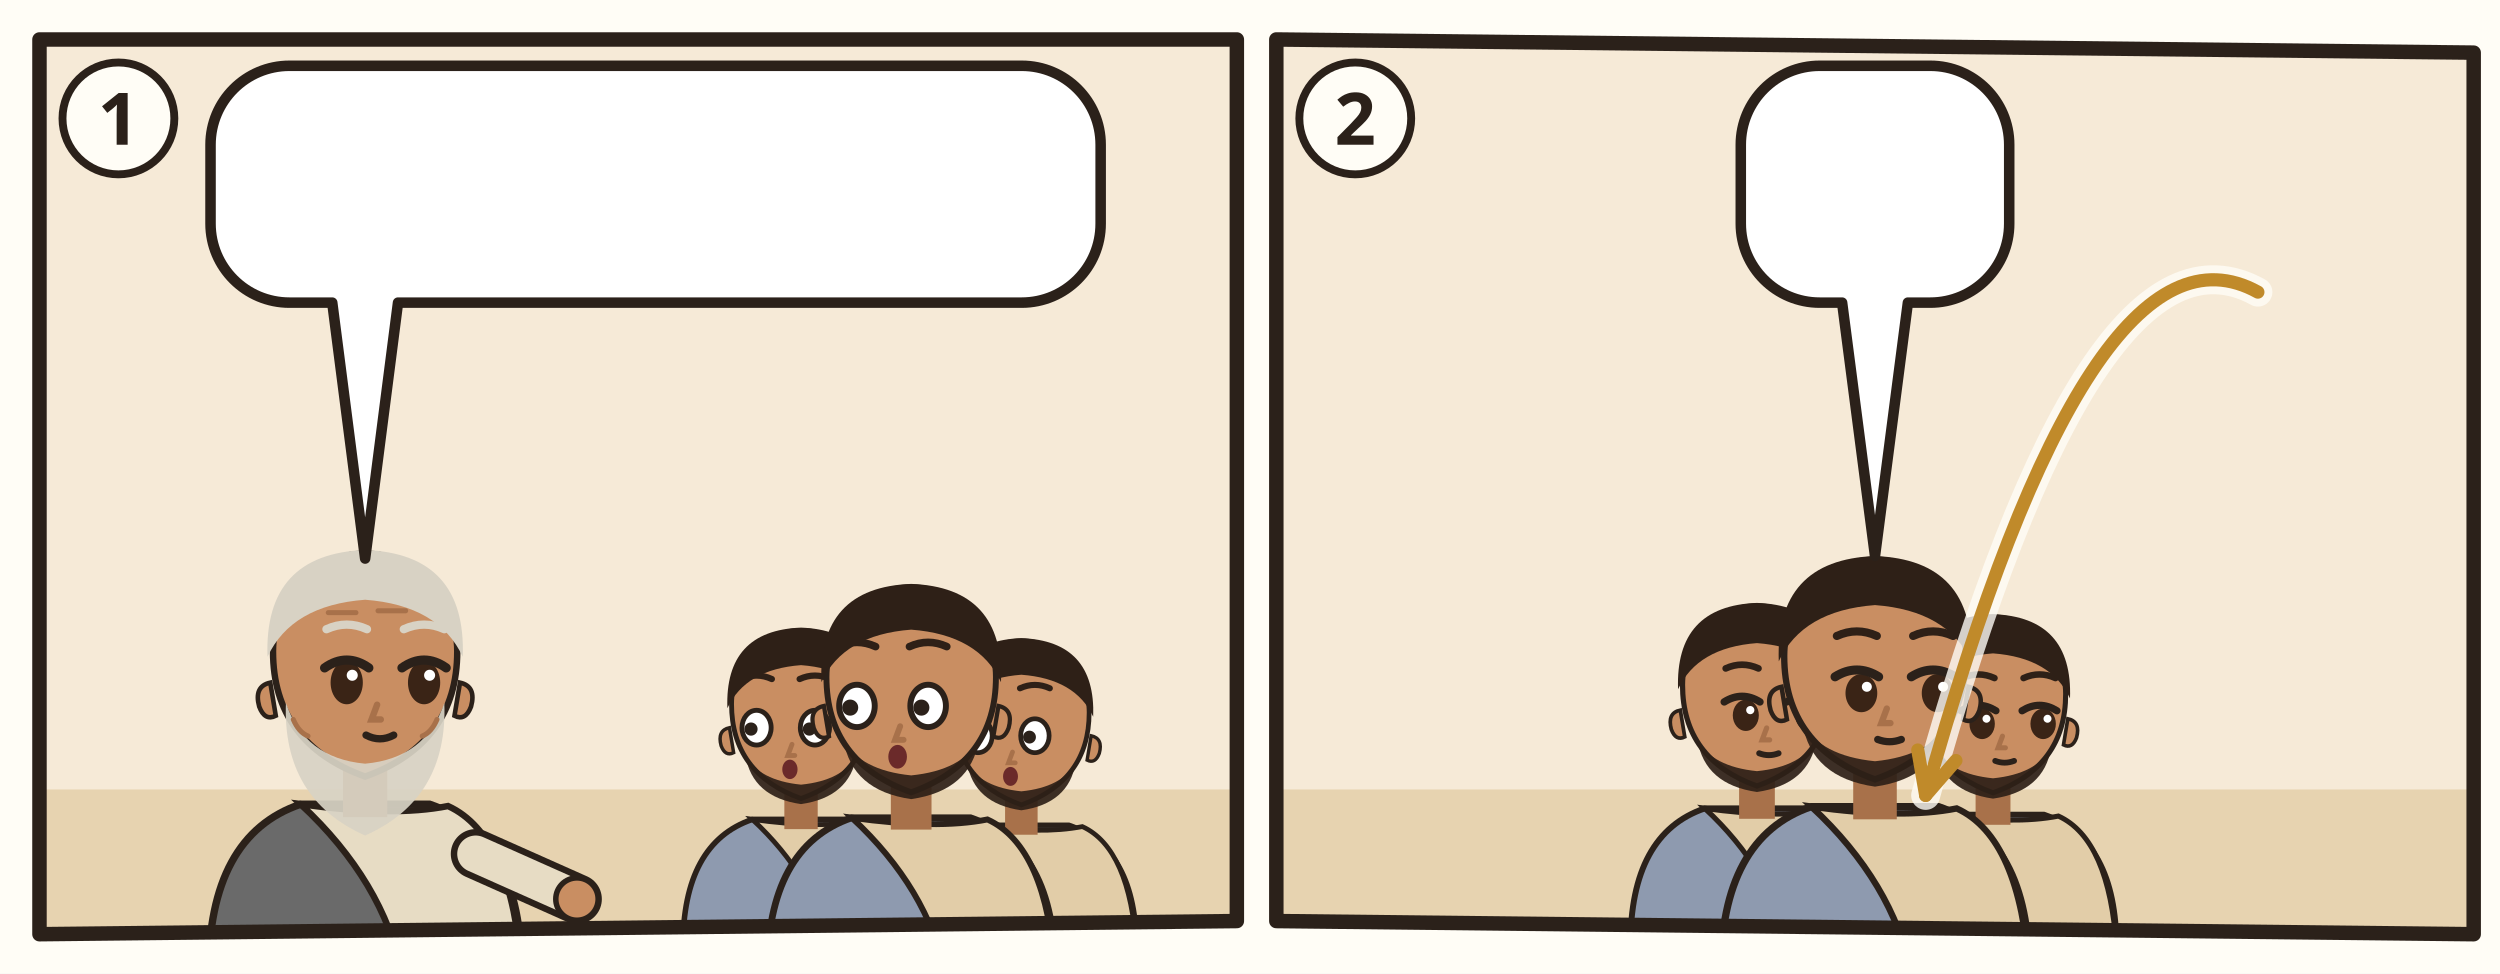
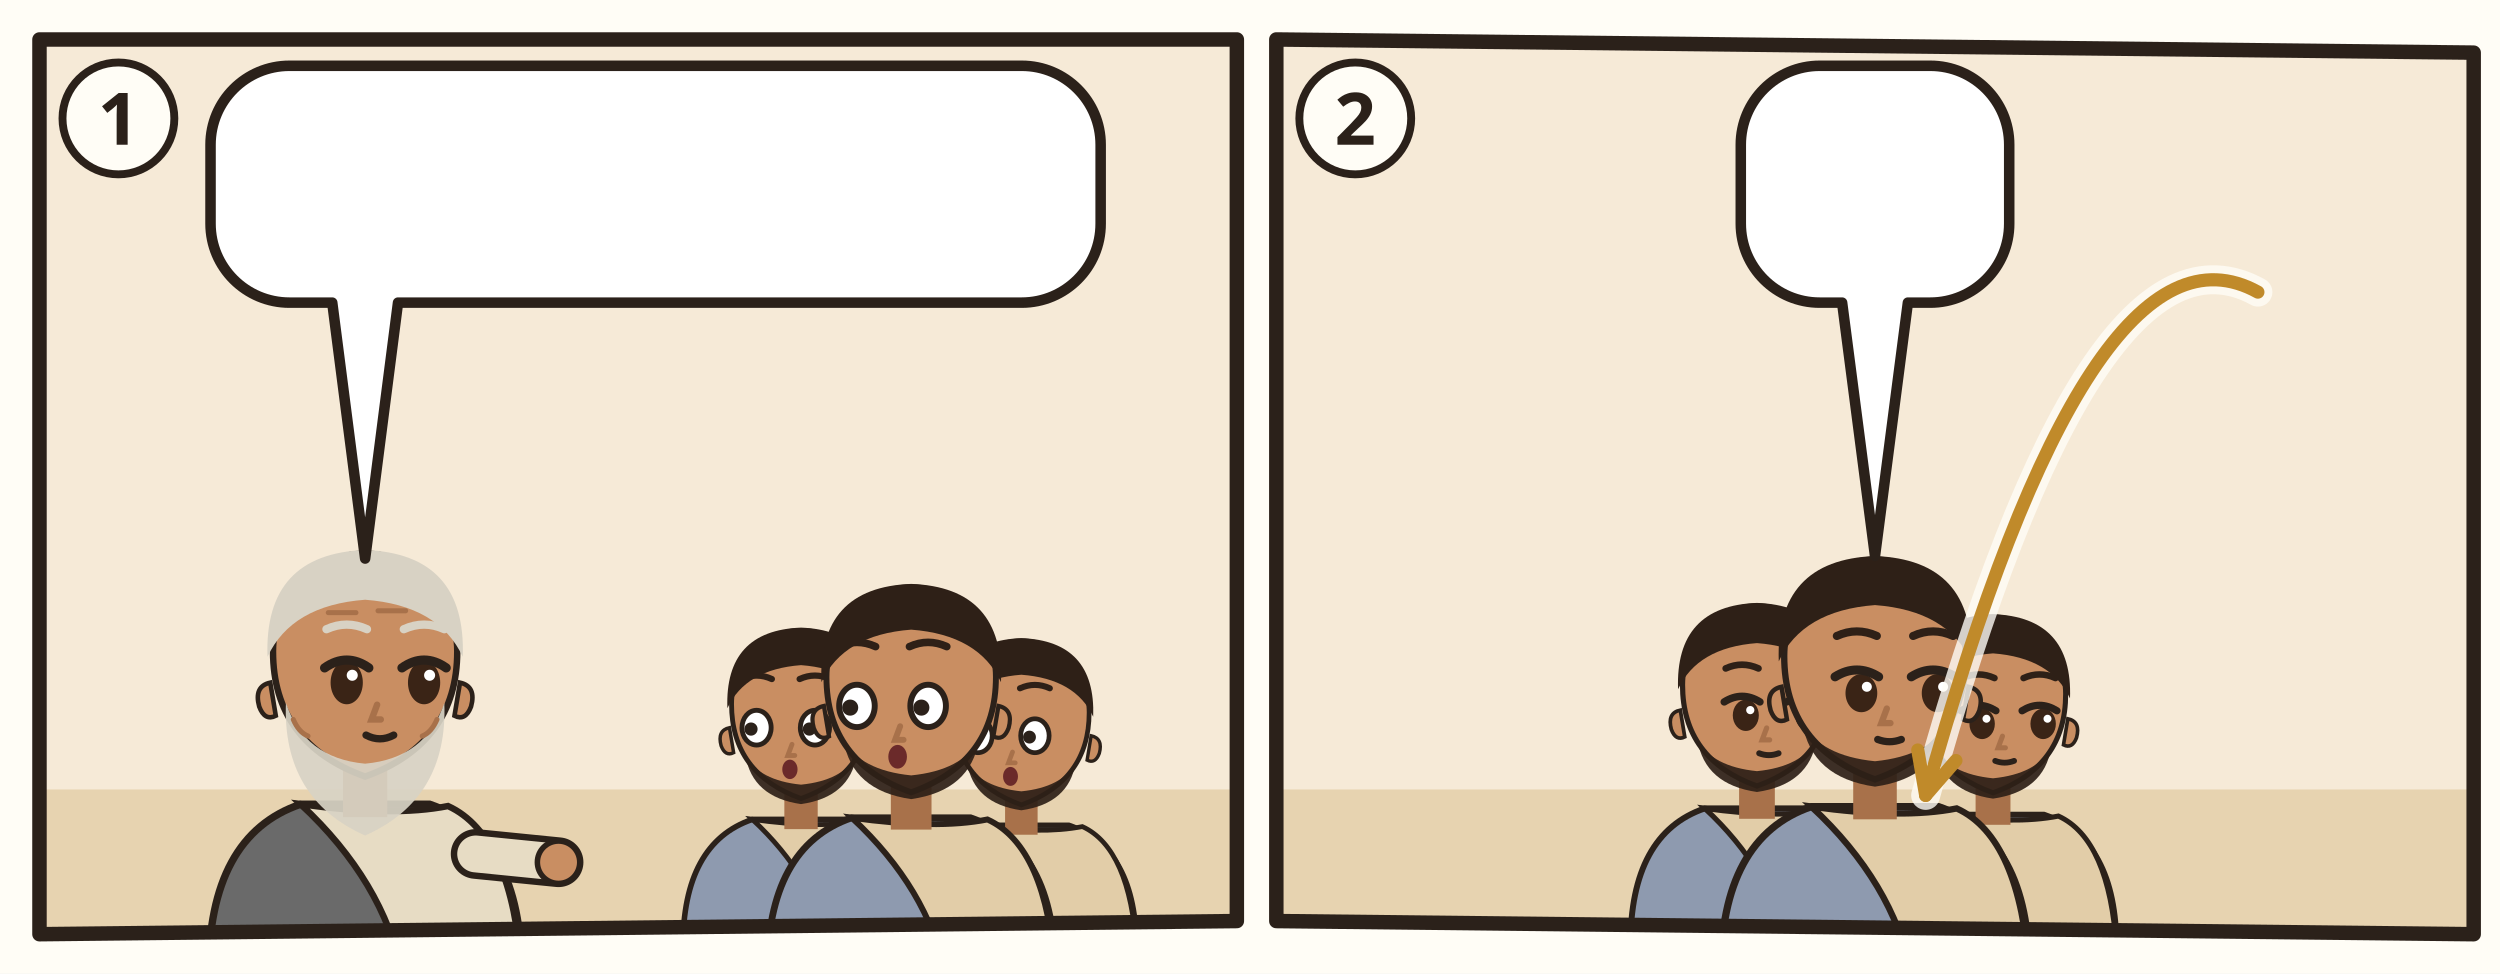
<svg xmlns="http://www.w3.org/2000/svg" viewBox="0 0 380 148">
  <rect width="380" height="148" fill="#FFFDF6" />
  <g transform="translate(4 4)">
    <clipPath id="an-cp-1jn-001-1">
      <polygon points="2,2 184,2 184,136 2,138" />
    </clipPath>
    <g clip-path="url(#an-cp-1jn-001-1)">
      <polygon points="2,2 184,2 184,136 2,138" fill="#F6EAD7" />
      <path d="M0 116h186v24H0z" fill="#E7D3B0" />
      <g transform="translate(51.5 96.4) scale(1.4)">
        <path d="M-17 34Q-17 19-7 15.6L7 15.6Q17 19 17 34z" fill="#6A6A6A" stroke="#2B211A" stroke-width=".8" />
        <path d="M-7 15.6Q3 17 9 15.8Q16 19 17 34L4 34Q2 24-7 15.6z" fill="#E7DCC4" stroke="#2B211A" stroke-width=".7" />
-         <path d="M12 21L23.0 25.9" stroke="#2B211A" stroke-width="5.4" stroke-linecap="round" />
-         <path d="M12 21L23.0 25.9" stroke="#E7DCC4" stroke-width="4" stroke-linecap="round" />
-         <circle cx="23.0" cy="25.9" r="2.3" fill="#C98E62" stroke="#2B211A" stroke-width=".6" />
+         <path d="M12 21L21.0 21.9" stroke="#2B211A" stroke-width="5.4" stroke-linecap="round" />
+         <path d="M12 21L21.0 21.9" stroke="#E7DCC4" stroke-width="4" stroke-linecap="round" />
+         <circle cx="21.0" cy="21.9" r="2.3" fill="#C98E62" stroke="#2B211A" stroke-width=".6" />
        <path d="M-2.4 11h4.8v6h-4.8z" fill="#A8714A" />
        <path d="M-10 -1Q-10 9 0 12.6Q10 9 10 -1A10 10.6 0 0 0 -10 -1z" fill="#C98E62" stroke="#2B211A" stroke-width=".7" />
        <path d="M10.3 2.4q1.8.4 1.2 2.6-.6 1.6-1.8 1z M-10.3 2.4q-1.8.4-1.2 2.6.6 1.6 1.8 1z" fill="#C98E62" stroke="#2B211A" stroke-width=".5" />
        <path d="M-8.6 4.6Q-9 15 0 19Q9 15 8.6 4.6Q6.6 10.6 0 11.2Q-6.6 10.6-8.6 4.6z" fill="#D8D2C4" opacity=".92" />
        <ellipse cx="-2.0" cy="2.4" rx="1.75" ry="2.35" fill="#3A2416" />
        <path d="M-4.4 0.8Q-2.0 -0.9 0.4 0.8" fill="none" stroke="#2B211A" stroke-width="1" stroke-linecap="round" />
        <circle cx="-1.4" cy="1.6" r=".6" fill="#FFF" />
        <ellipse cx="6.4" cy="2.4" rx="1.75" ry="2.35" fill="#3A2416" />
        <path d="M4.0 0.8Q6.4 -0.9 8.8 0.8" fill="none" stroke="#2B211A" stroke-width="1" stroke-linecap="round" />
        <circle cx="7.0" cy="1.6" r=".6" fill="#FFF" />
        <path d="M-4.2 -3.4Q-2.0 -4.4 0.2 -3.4M4.2 -3.4Q6.4 -4.4 8.6 -3.4" fill="none" stroke="#D8D2C4" stroke-width=".9" stroke-linecap="round" />
        <path d="M1.3 4.8l-.6 1.6h1" fill="none" stroke="#A8714A" stroke-width=".7" stroke-linecap="round" />
        <path d="M0.1 8.1Q1.6 8.9 3.1 8.1" fill="none" stroke="#2B211A" stroke-width=".8" stroke-linecap="round" />
        <path d="M-10.6-.4Q-11-11.6 0-12Q11-11.6 10.6-.4Q8-6 0-6.6Q-8-6-10.6-.4z" fill="#D8D2C4" />
        <path d="M-4-5.2h3M1.4-5.4h3M-7.8 6.4q.6 1.4 1.6 1.8M7.8 6.4q-.6 1.4-1.6 1.8" stroke="#A8714A" stroke-width=".55" stroke-linecap="round" fill="none" />
        <use href="#an-a-feder" x="-4" y="18" width="16" height="12" />
      </g>
      <g transform="translate(117.756 104.072) scale(1.05616)">
        <path d="M-17 34Q-17 19-7 15.6L7 15.6Q17 19 17 34z" fill="#8E9AAF" stroke="#2B211A" stroke-width=".8" />
        <path d="M-7 15.6Q3 17 9 15.8Q16 19 17 34L4 34Q2 24-7 15.6z" fill="#E2CDA8" stroke="#2B211A" stroke-width=".7" />
        <path d="M-2.4 11h4.8v6h-4.8z" fill="#A8714A" />
        <path d="M-10 -1Q-10 9 0 12.6Q10 9 10 -1A10 10.6 0 0 0 -10 -1z" fill="#C98E62" stroke="#2B211A" stroke-width=".7" />
        <path d="M10.3 2.4q1.8.4 1.2 2.6-.6 1.6-1.8 1z M-10.3 2.4q-1.8.4-1.2 2.6.6 1.6 1.8 1z" fill="#C98E62" stroke="#2B211A" stroke-width=".5" />
        <path d="M-8 6.4Q-7 12.4 0 13.4Q7 12.4 8 6.4Q6 10 0 10.6Q-6 10-8 6.4z" fill="#2E2017" opacity=".92" />
        <ellipse cx="-6.4" cy="2.4" rx="2.1" ry="2.5" fill="#FFF" stroke="#2B211A" stroke-width=".7" />
        <circle cx="-7.2" cy="2.6" r=".95" fill="#2B211A" />
        <ellipse cx="2.0" cy="2.4" rx="2.1" ry="2.5" fill="#FFF" stroke="#2B211A" stroke-width=".7" />
        <circle cx="1.2" cy="2.6" r=".95" fill="#2B211A" />
        <path d="M-8.6 -4.6Q-6.4 -5.6 -4.2 -4.6M-0.2 -4.6Q2.0 -5.6 4.2 -4.6" fill="none" stroke="#2E2017" stroke-width=".9" stroke-linecap="round" />
        <path d="M-1.3 4.8l-.6 1.6h1" fill="none" stroke="#A8714A" stroke-width=".7" stroke-linecap="round" />
        <ellipse cx="-1.6" cy="8.4" rx="1.1" ry="1.4" fill="#6B2A2A" />
        <path d="M-10.6-.4Q-11-11.6 0-12Q11-11.6 10.6-.4Q8-6 0-6.6Q-8-6-10.6-.4z" fill="#2E2017" />
      </g>
      <g transform="translate(151.244 105.36) scale(1.0304)">
        <path d="M-17 34Q-17 19-7 15.6L7 15.6Q17 19 17 34z" fill="#8E9AAF" stroke="#2B211A" stroke-width=".8" />
        <path d="M-7 15.6Q3 17 9 15.8Q16 19 17 34L4 34Q2 24-7 15.6z" fill="#E2CDA8" stroke="#2B211A" stroke-width=".7" />
        <path d="M-2.4 11h4.8v6h-4.8z" fill="#A8714A" />
        <path d="M-10 -1Q-10 9 0 12.6Q10 9 10 -1A10 10.6 0 0 0 -10 -1z" fill="#C98E62" stroke="#2B211A" stroke-width=".7" />
        <path d="M10.3 2.4q1.8.4 1.2 2.6-.6 1.6-1.8 1z M-10.3 2.4q-1.8.4-1.2 2.6.6 1.6 1.8 1z" fill="#C98E62" stroke="#2B211A" stroke-width=".5" />
        <path d="M-8 6.4Q-7 12.4 0 13.4Q7 12.4 8 6.4Q6 10 0 10.6Q-6 10-8 6.4z" fill="#2E2017" opacity=".92" />
        <ellipse cx="-6.4" cy="2.4" rx="2.1" ry="2.5" fill="#FFF" stroke="#2B211A" stroke-width=".7" />
        <circle cx="-7.2" cy="2.6" r=".95" fill="#2B211A" />
        <ellipse cx="2.0" cy="2.4" rx="2.1" ry="2.5" fill="#FFF" stroke="#2B211A" stroke-width=".7" />
        <circle cx="1.2" cy="2.6" r=".95" fill="#2B211A" />
        <path d="M-8.6 -4.6Q-6.4 -5.6 -4.2 -4.6M-0.2 -4.6Q2.0 -5.6 4.2 -4.6" fill="none" stroke="#2E2017" stroke-width=".9" stroke-linecap="round" />
        <path d="M-1.3 4.8l-.6 1.6h1" fill="none" stroke="#A8714A" stroke-width=".7" stroke-linecap="round" />
        <ellipse cx="-1.6" cy="8.4" rx="1.1" ry="1.4" fill="#6B2A2A" />
        <path d="M-10.6-.4Q-11-11.6 0-12Q11-11.6 10.6-.4Q8-6 0-6.6Q-8-6-10.6-.4z" fill="#2E2017" />
      </g>
      <g transform="translate(134.5 100.208) scale(1.288)">
        <path d="M-17 34Q-17 19-7 15.6L7 15.6Q17 19 17 34z" fill="#8E9AAF" stroke="#2B211A" stroke-width=".8" />
        <path d="M-7 15.6Q3 17 9 15.8Q16 19 17 34L4 34Q2 24-7 15.6z" fill="#E2CDA8" stroke="#2B211A" stroke-width=".7" />
        <path d="M-2.4 11h4.8v6h-4.8z" fill="#A8714A" />
        <path d="M-10 -1Q-10 9 0 12.6Q10 9 10 -1A10 10.6 0 0 0 -10 -1z" fill="#C98E62" stroke="#2B211A" stroke-width=".7" />
        <path d="M10.3 2.4q1.8.4 1.2 2.6-.6 1.6-1.8 1z M-10.3 2.4q-1.8.4-1.2 2.6.6 1.6 1.8 1z" fill="#C98E62" stroke="#2B211A" stroke-width=".5" />
        <path d="M-8 6.4Q-7 12.4 0 13.4Q7 12.4 8 6.4Q6 10 0 10.6Q-6 10-8 6.4z" fill="#2E2017" opacity=".92" />
        <ellipse cx="-6.4" cy="2.4" rx="2.1" ry="2.5" fill="#FFF" stroke="#2B211A" stroke-width=".7" />
        <circle cx="-7.2" cy="2.6" r=".95" fill="#2B211A" />
        <ellipse cx="2.0" cy="2.4" rx="2.1" ry="2.5" fill="#FFF" stroke="#2B211A" stroke-width=".7" />
        <circle cx="1.2" cy="2.6" r=".95" fill="#2B211A" />
        <path d="M-8.6 -4.6Q-6.4 -5.6 -4.2 -4.6M-0.2 -4.6Q2.0 -5.6 4.2 -4.6" fill="none" stroke="#2E2017" stroke-width=".9" stroke-linecap="round" />
        <path d="M-1.3 4.8l-.6 1.6h1" fill="none" stroke="#A8714A" stroke-width=".7" stroke-linecap="round" />
        <ellipse cx="-1.6" cy="8.4" rx="1.1" ry="1.4" fill="#6B2A2A" />
        <path d="M-10.6-.4Q-11-11.6 0-12Q11-11.6 10.6-.4Q8-6 0-6.6Q-8-6-10.6-.4z" fill="#2E2017" />
      </g>
      <g>
        <path d="M40 6H151.3A12 12 0 0 1 163.3 18V30A12 12 0 0 1 151.3 42L56.5 42L51.5 80.9L46.5 42H40A12 12 0 0 1 28 30V18A12 12 0 0 1 40 6Z" fill="#FFFFFF" stroke="#2B211A" stroke-width="1.6" stroke-linejoin="round" />
        <use href="#an-z-hoeren" x="34" y="12" width="28.4" height="24" />
        <use href="#an-z-sehen" x="67.4" y="12" width="39.0" height="24" />
        <use href="#an-p-jesus" x="111.4" y="12" width="16.9" height="24" />
        <use href="#an-z-leben" x="133.3" y="12" width="24.0" height="24" />
      </g>
    </g>
    <polygon points="2,2 184,2 184,136 2,138" fill="none" stroke="#2B211A" stroke-width="2.2" stroke-linejoin="round" />
    <circle cx="14" cy="14" r="8.5" fill="#FFFDF6" stroke="#2B211A" stroke-width="1.2" />
    <text x="14" y="18" text-anchor="middle" font-family="sans-serif" font-size="11" font-weight="700" fill="#2B211A">1</text>
  </g>
  <g transform="translate(192 4)">
    <clipPath id="an-cp-1jn-001-2">
      <polygon points="2,2 184,4 184,138 2,136" />
    </clipPath>
    <g clip-path="url(#an-cp-1jn-001-2)">
      <polygon points="2,2 184,4 184,138 2,136" fill="#F6EAD7" />
      <path d="M0 116h186v24H0z" fill="#E7D3B0" />
      <use href="#an-gott" x="140" y="3" width="40" height="40" />
      <g transform="translate(75.06 101.22) scale(1.1316)">
        <path d="M-17 34Q-17 19-7 15.6L7 15.6Q17 19 17 34z" fill="#8E9AAF" stroke="#2B211A" stroke-width=".8" />
        <path d="M-7 15.6Q3 17 9 15.8Q16 19 17 34L4 34Q2 24-7 15.6z" fill="#E2CDA8" stroke="#2B211A" stroke-width=".7" />
        <path d="M-2.4 11h4.8v6h-4.8z" fill="#A8714A" />
        <path d="M-10 -1Q-10 9 0 12.6Q10 9 10 -1A10 10.6 0 0 0 -10 -1z" fill="#C98E62" stroke="#2B211A" stroke-width=".7" />
        <path d="M10.3 2.4q1.8.4 1.2 2.6-.6 1.6-1.8 1z M-10.3 2.4q-1.8.4-1.2 2.6.6 1.6 1.8 1z" fill="#C98E62" stroke="#2B211A" stroke-width=".5" />
        <path d="M-8 6.4Q-7 12.4 0 13.4Q7 12.4 8 6.4Q6 10 0 10.6Q-6 10-8 6.4z" fill="#2E2017" opacity=".92" />
        <ellipse cx="-1.5" cy="3.1" rx="1.75" ry="2.1" fill="#3A2416" />
        <path d="M-4.4 1.3Q-2.0 -0.2 0.4 1.3" fill="none" stroke="#2B211A" stroke-width="1" stroke-linecap="round" />
        <circle cx="-0.9" cy="2.4" r=".55" fill="#FFF" />
        <ellipse cx="6.9" cy="3.1" rx="1.75" ry="2.1" fill="#3A2416" />
        <path d="M4.0 1.3Q6.4 -0.2 8.8 1.3" fill="none" stroke="#2B211A" stroke-width="1" stroke-linecap="round" />
        <circle cx="7.5" cy="2.4" r=".55" fill="#FFF" />
        <path d="M-4.2 -3.2Q-2.0 -4.2 0.2 -3.2M4.2 -3.2Q6.4 -4.2 8.6 -3.2" fill="none" stroke="#2E2017" stroke-width=".9" stroke-linecap="round" />
        <path d="M1.3 4.8l-.6 1.6h1" fill="none" stroke="#A8714A" stroke-width=".7" stroke-linecap="round" />
        <path d="M0.3 8.2Q1.6 8.7 2.9 8.2" fill="none" stroke="#2B211A" stroke-width=".8" stroke-linecap="round" />
        <path d="M-10.6-.4Q-11-11.6 0-12Q11-11.6 10.6-.4Q8-6 0-6.6Q-8-6-10.6-.4z" fill="#2E2017" />
      </g>
      <g transform="translate(110.94 102.6) scale(1.104)">
        <path d="M-17 34Q-17 19-7 15.6L7 15.6Q17 19 17 34z" fill="#8E9AAF" stroke="#2B211A" stroke-width=".8" />
        <path d="M-7 15.6Q3 17 9 15.8Q16 19 17 34L4 34Q2 24-7 15.6z" fill="#E2CDA8" stroke="#2B211A" stroke-width=".7" />
        <path d="M-2.4 11h4.8v6h-4.8z" fill="#A8714A" />
        <path d="M-10 -1Q-10 9 0 12.6Q10 9 10 -1A10 10.6 0 0 0 -10 -1z" fill="#C98E62" stroke="#2B211A" stroke-width=".7" />
        <path d="M10.3 2.4q1.8.4 1.2 2.6-.6 1.6-1.8 1z M-10.3 2.4q-1.8.4-1.2 2.6.6 1.6 1.8 1z" fill="#C98E62" stroke="#2B211A" stroke-width=".5" />
        <path d="M-8 6.4Q-7 12.4 0 13.4Q7 12.4 8 6.4Q6 10 0 10.6Q-6 10-8 6.4z" fill="#2E2017" opacity=".92" />
        <ellipse cx="-1.5" cy="3.1" rx="1.75" ry="2.1" fill="#3A2416" />
        <path d="M-4.4 1.3Q-2.0 -0.2 0.4 1.3" fill="none" stroke="#2B211A" stroke-width="1" stroke-linecap="round" />
        <circle cx="-0.9" cy="2.4" r=".55" fill="#FFF" />
        <ellipse cx="6.9" cy="3.1" rx="1.75" ry="2.1" fill="#3A2416" />
        <path d="M4.0 1.3Q6.4 -0.2 8.8 1.3" fill="none" stroke="#2B211A" stroke-width="1" stroke-linecap="round" />
        <circle cx="7.5" cy="2.4" r=".55" fill="#FFF" />
        <path d="M-4.2 -3.2Q-2.0 -4.2 0.2 -3.2M4.2 -3.2Q6.4 -4.2 8.6 -3.2" fill="none" stroke="#2E2017" stroke-width=".9" stroke-linecap="round" />
        <path d="M1.3 4.8l-.6 1.6h1" fill="none" stroke="#A8714A" stroke-width=".7" stroke-linecap="round" />
        <path d="M0.3 8.2Q1.6 8.7 2.9 8.2" fill="none" stroke="#2B211A" stroke-width=".8" stroke-linecap="round" />
        <path d="M-10.6-.4Q-11-11.6 0-12Q11-11.6 10.6-.4Q8-6 0-6.6Q-8-6-10.6-.4z" fill="#2E2017" />
      </g>
      <g transform="translate(93.0 97.08) scale(1.38)">
        <path d="M-17 34Q-17 19-7 15.6L7 15.6Q17 19 17 34z" fill="#8E9AAF" stroke="#2B211A" stroke-width=".8" />
        <path d="M-7 15.6Q3 17 9 15.8Q16 19 17 34L4 34Q2 24-7 15.6z" fill="#E2CDA8" stroke="#2B211A" stroke-width=".7" />
        <path d="M-2.4 11h4.8v6h-4.8z" fill="#A8714A" />
        <path d="M-10 -1Q-10 9 0 12.6Q10 9 10 -1A10 10.6 0 0 0 -10 -1z" fill="#C98E62" stroke="#2B211A" stroke-width=".7" />
        <path d="M10.3 2.4q1.8.4 1.2 2.6-.6 1.6-1.8 1z M-10.3 2.4q-1.8.4-1.2 2.6.6 1.6 1.8 1z" fill="#C98E62" stroke="#2B211A" stroke-width=".5" />
        <path d="M-8 6.4Q-7 12.4 0 13.4Q7 12.4 8 6.4Q6 10 0 10.6Q-6 10-8 6.4z" fill="#2E2017" opacity=".92" />
        <ellipse cx="-1.5" cy="3.1" rx="1.75" ry="2.1" fill="#3A2416" />
        <path d="M-4.4 1.3Q-2.0 -0.2 0.4 1.3" fill="none" stroke="#2B211A" stroke-width="1" stroke-linecap="round" />
        <circle cx="-0.9" cy="2.4" r=".55" fill="#FFF" />
        <ellipse cx="6.9" cy="3.1" rx="1.75" ry="2.1" fill="#3A2416" />
        <path d="M4.0 1.3Q6.4 -0.2 8.8 1.3" fill="none" stroke="#2B211A" stroke-width="1" stroke-linecap="round" />
        <circle cx="7.5" cy="2.4" r=".55" fill="#FFF" />
        <path d="M-4.2 -3.2Q-2.0 -4.2 0.2 -3.2M4.2 -3.2Q6.4 -4.2 8.6 -3.2" fill="none" stroke="#2E2017" stroke-width=".9" stroke-linecap="round" />
        <path d="M1.3 4.8l-.6 1.6h1" fill="none" stroke="#A8714A" stroke-width=".7" stroke-linecap="round" />
        <path d="M0.3 8.2Q1.6 8.7 2.9 8.2" fill="none" stroke="#2B211A" stroke-width=".8" stroke-linecap="round" />
        <path d="M-10.6-.4Q-11-11.6 0-12Q11-11.6 10.6-.4Q8-6 0-6.6Q-8-6-10.6-.4z" fill="#2E2017" />
        <use href="#an-z-beten" x="-4" y="18" width="16" height="12" />
      </g>
      <use href="#an-z-vergebung" x="112.6" y="73.7" width="20" height="17" />
      <path d="M151.2 40.4Q125.9 26.4 100.7 116.9" fill="none" stroke="#FFFDF6" stroke-width="4.4" stroke-linecap="round" opacity=".8" />
      <path d="M151.2 40.4Q125.9 26.4 100.7 116.9" fill="none" stroke="#C08A2A" stroke-width="2" stroke-linecap="round" />
      <path d="M99.5 110.0L100.7 116.9L105.3 111.6" fill="none" stroke="#C08A2A" stroke-width="2" stroke-linecap="round" stroke-linejoin="round" />
      <g>
        <path d="M84.6 6H101.4A12 12 0 0 1 113.4 18V30A12 12 0 0 1 101.4 42L98 42L93 80.5L88 42H84.6A12 12 0 0 1 72.6 30V18A12 12 0 0 1 84.6 6Z" fill="#FFFFFF" stroke="#2B211A" stroke-width="1.6" stroke-linejoin="round" />
        <use href="#an-z-suende" x="78.6" y="12" width="28.8" height="24" />
      </g>
    </g>
    <polygon points="2,2 184,4 184,138 2,136" fill="none" stroke="#2B211A" stroke-width="2.2" stroke-linejoin="round" />
    <circle cx="14" cy="14" r="8.5" fill="#FFFDF6" stroke="#2B211A" stroke-width="1.2" />
    <text x="14" y="18" text-anchor="middle" font-family="sans-serif" font-size="11" font-weight="700" fill="#2B211A">2</text>
  </g>
</svg>
